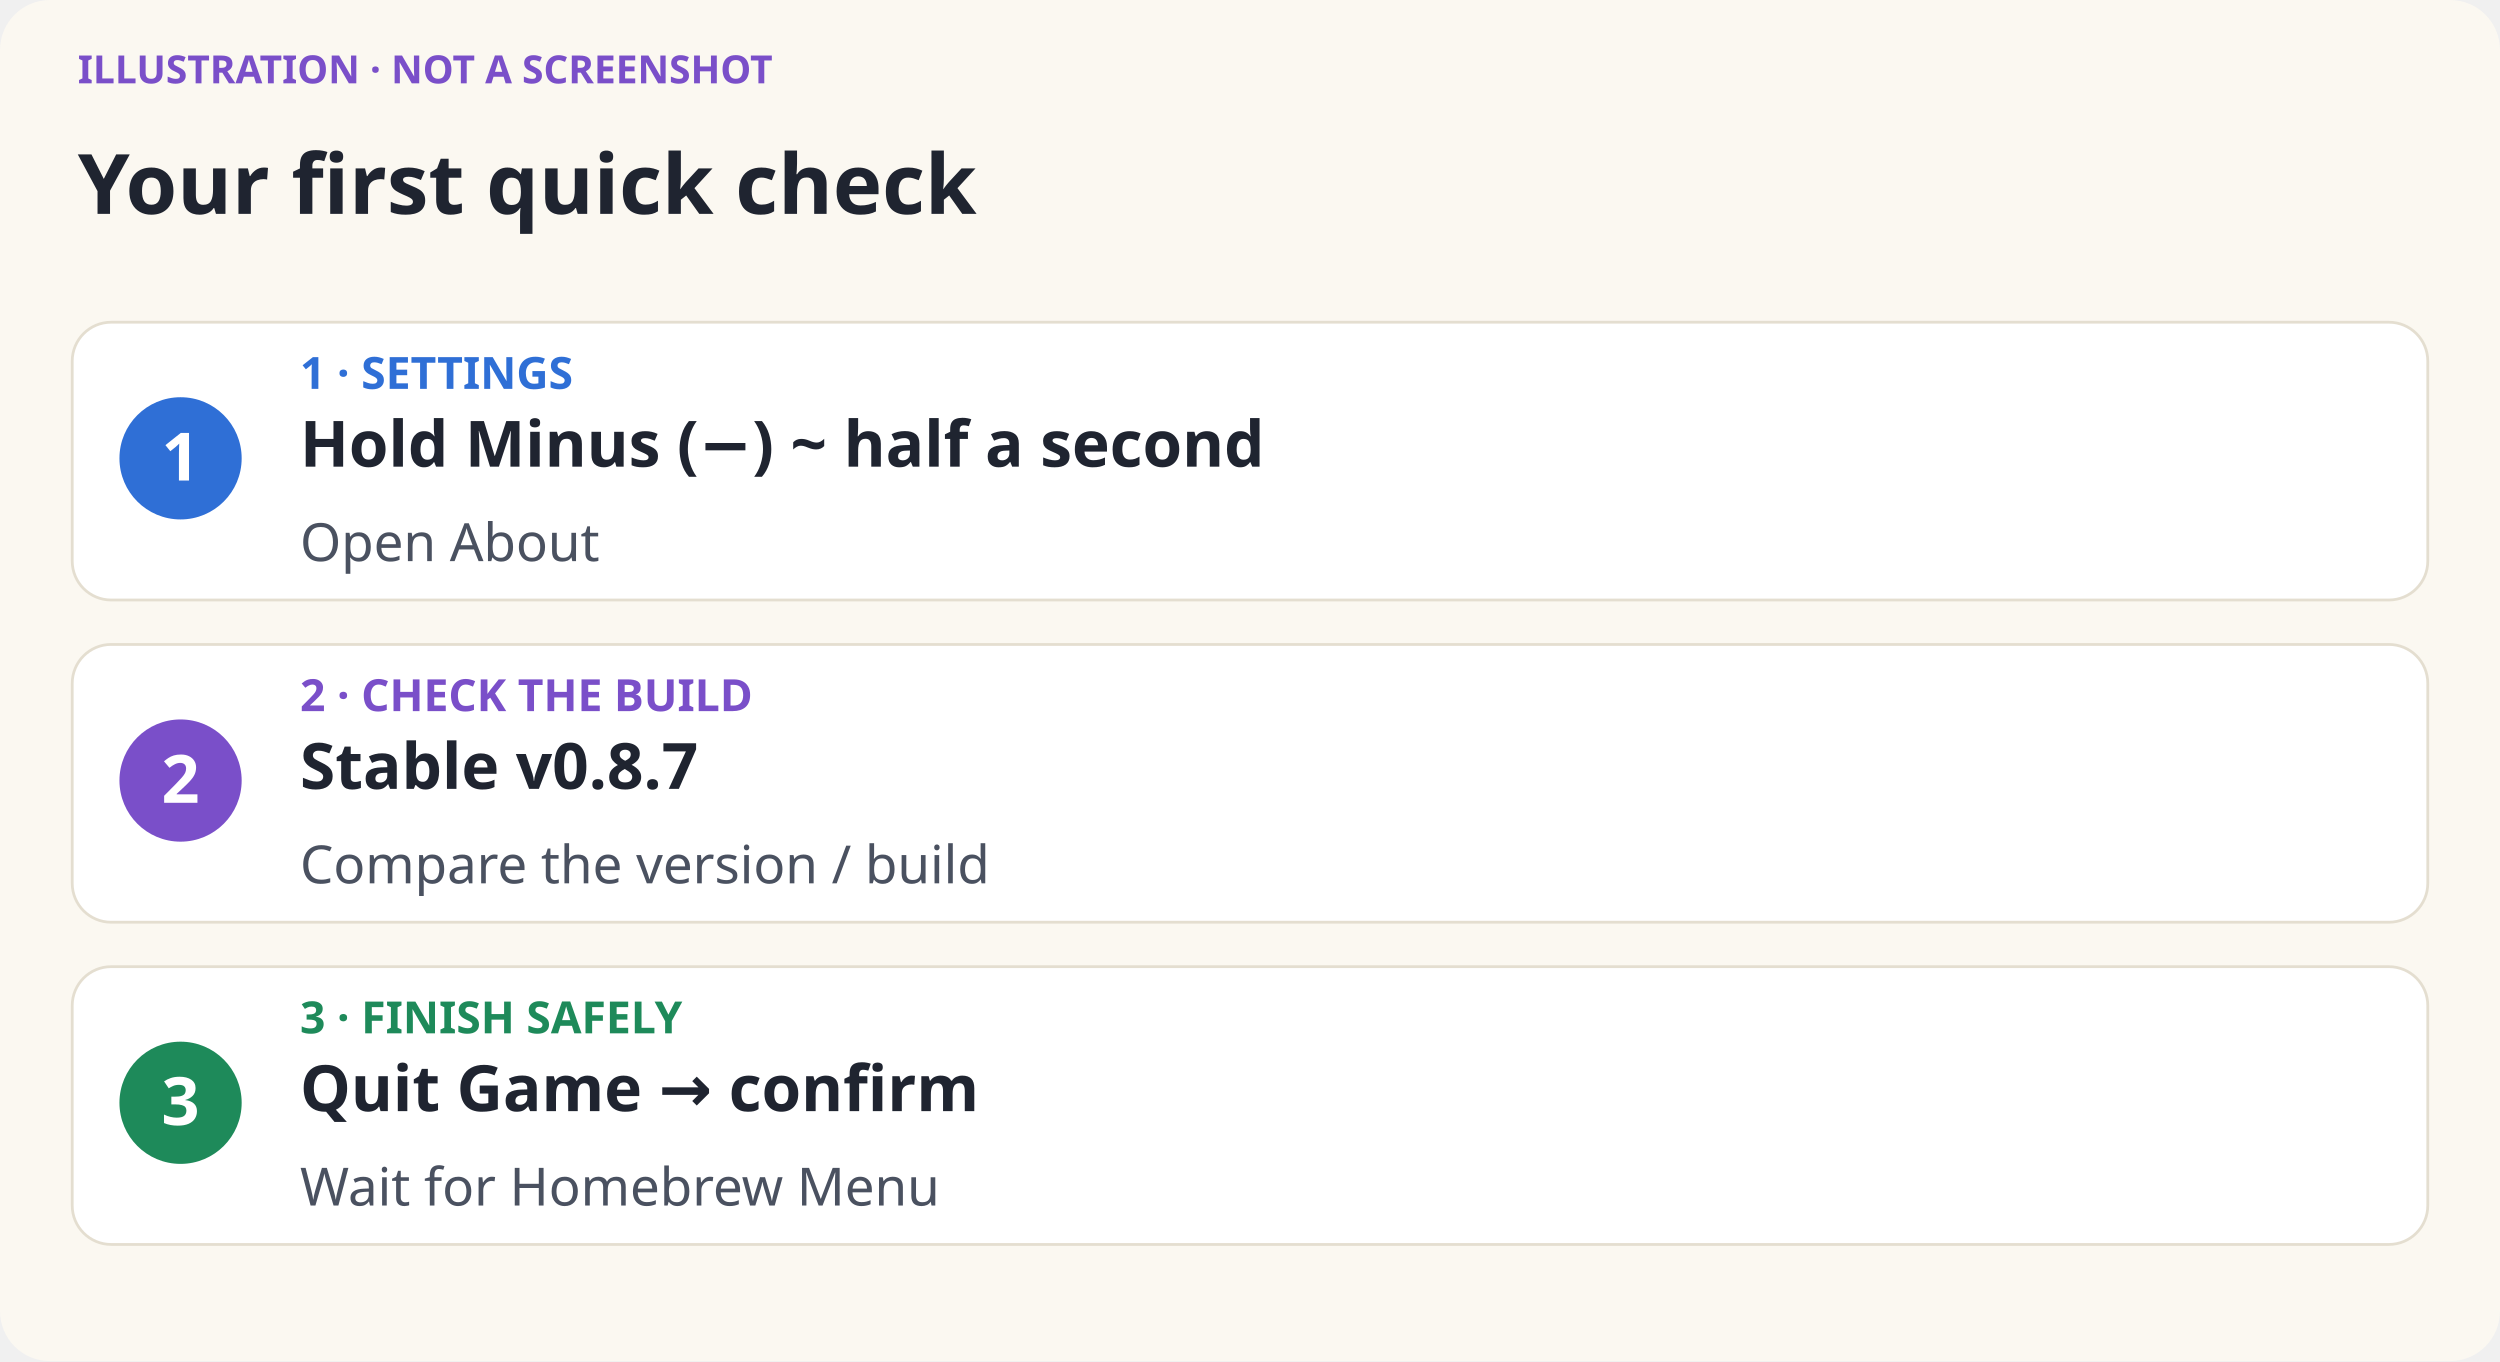
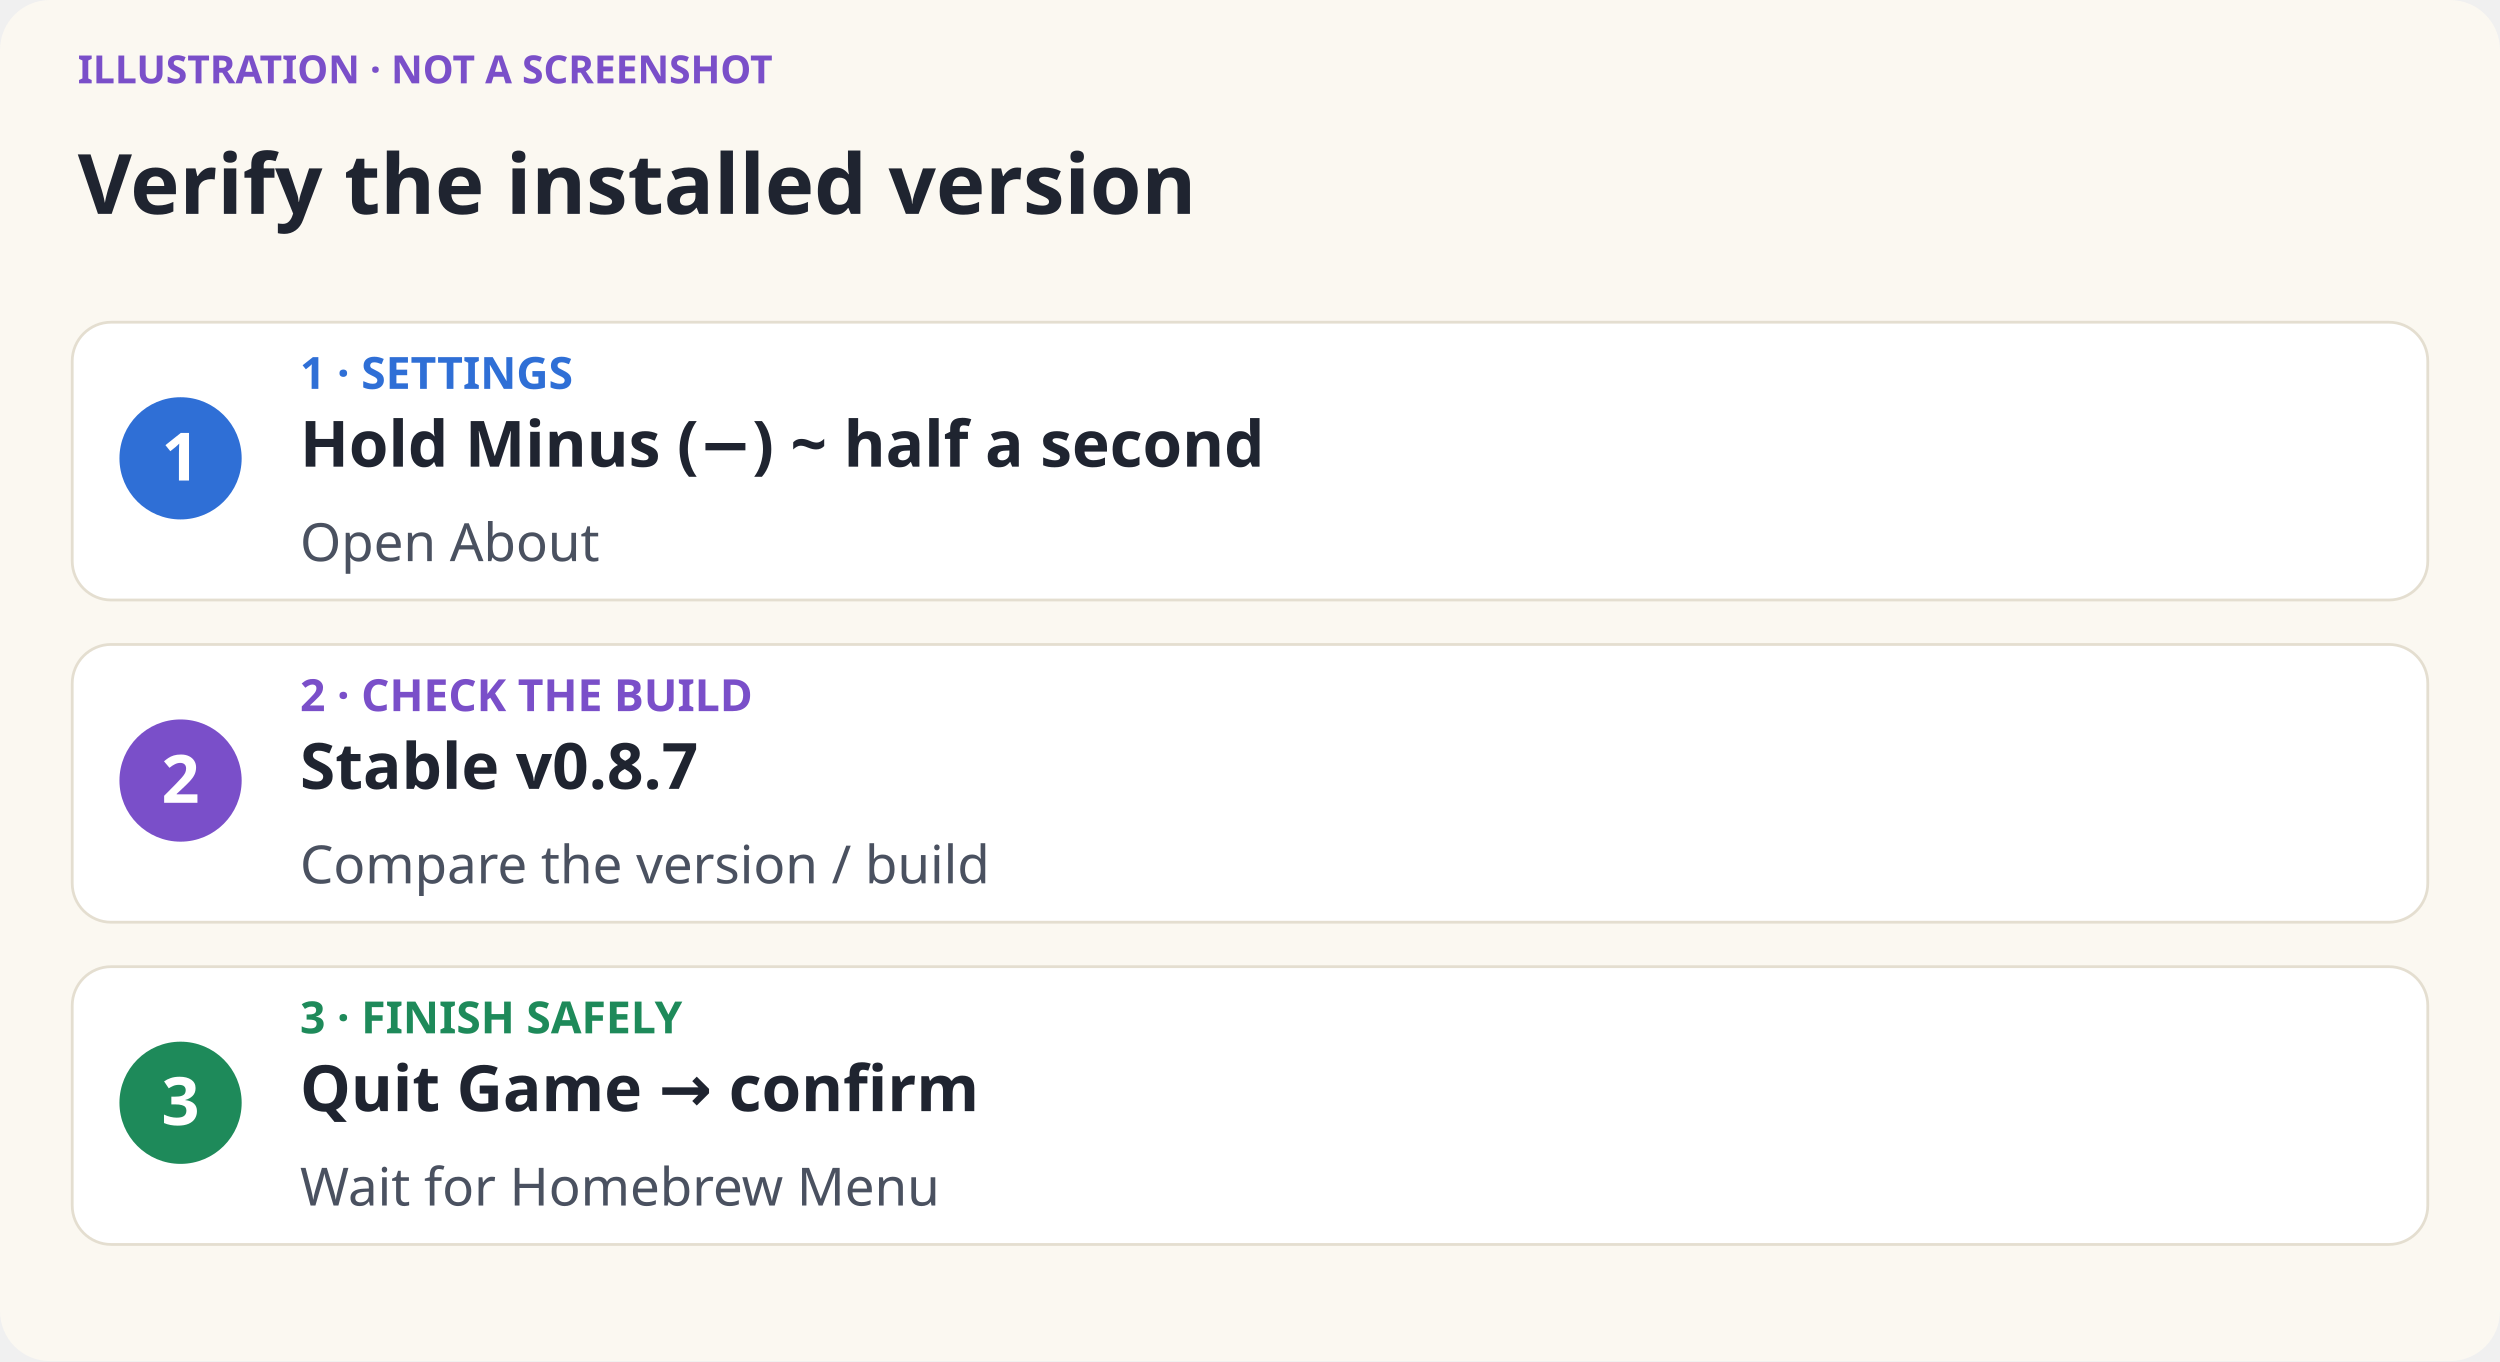
- <svg xmlns="http://www.w3.org/2000/svg" width="900" height="490" viewBox="0 0 900 490" role="img" aria-label="Your first quick check">
+ <svg xmlns="http://www.w3.org/2000/svg" width="900" height="490" viewBox="0 0 900 490" role="img" aria-label="Verify the installed version">
  <rect width="900" height="490" rx="18" fill="#FBF8F1" />
  <g fill="#1F2430" font-family="Verdana, sans-serif">
    <text x="28" y="30" font-size="14" fill="#7A4FC9" font-weight="bold">ILLUSTRATION · NOT A SCREENSHOT</text>
-     <text x="28" y="77" font-size="30" font-weight="bold">Your first quick check</text>
+     <text x="28" y="77" font-size="30" font-weight="bold">Verify the installed version</text>
    <rect x="26" y="116" width="848" height="100" rx="14" fill="white" stroke="#E4DED0" />
    <circle cx="65" cy="165" r="22" fill="#2F6FD6" />
    <text x="65" y="173" text-anchor="middle" fill="white" font-size="24" font-weight="bold">1</text>
    <text x="108" y="140" fill="#2F6FD6" font-size="16" font-weight="bold">1 · SETTINGS</text>
    <text x="108" y="168" font-size="23" font-weight="bold">Hold Minus (−) ~ half a second</text>
    <text x="108" y="202" font-size="19" fill="#4A5160">Open About</text>
    <rect x="26" y="232" width="848" height="100" rx="14" fill="white" stroke="#E4DED0" />
    <circle cx="65" cy="281" r="22" fill="#7A4FC9" />
    <text x="65" y="289" text-anchor="middle" fill="white" font-size="24" font-weight="bold">2</text>
    <text x="108" y="256" fill="#7A4FC9" font-size="16" font-weight="bold">2 · CHECK THE BUILD</text>
    <text x="108" y="284" font-size="23" font-weight="bold">Stable v0.8.7</text>
    <text x="108" y="318" font-size="19" fill="#4A5160">Compare the version / build</text>
    <rect x="26" y="348" width="848" height="100" rx="14" fill="white" stroke="#E4DED0" />
    <circle cx="65" cy="397" r="22" fill="#1E8A5A" />
    <text x="65" y="405" text-anchor="middle" fill="white" font-size="24" font-weight="bold">3</text>
    <text x="108" y="372" fill="#1E8A5A" font-size="16" font-weight="bold">3 · FINISH SAFELY</text>
    <text x="108" y="400" font-size="23" font-weight="bold">Quit Game → confirm</text>
    <text x="108" y="434" font-size="19" fill="#4A5160">Wait for Homebrew Menu</text>
  </g>
</svg>
